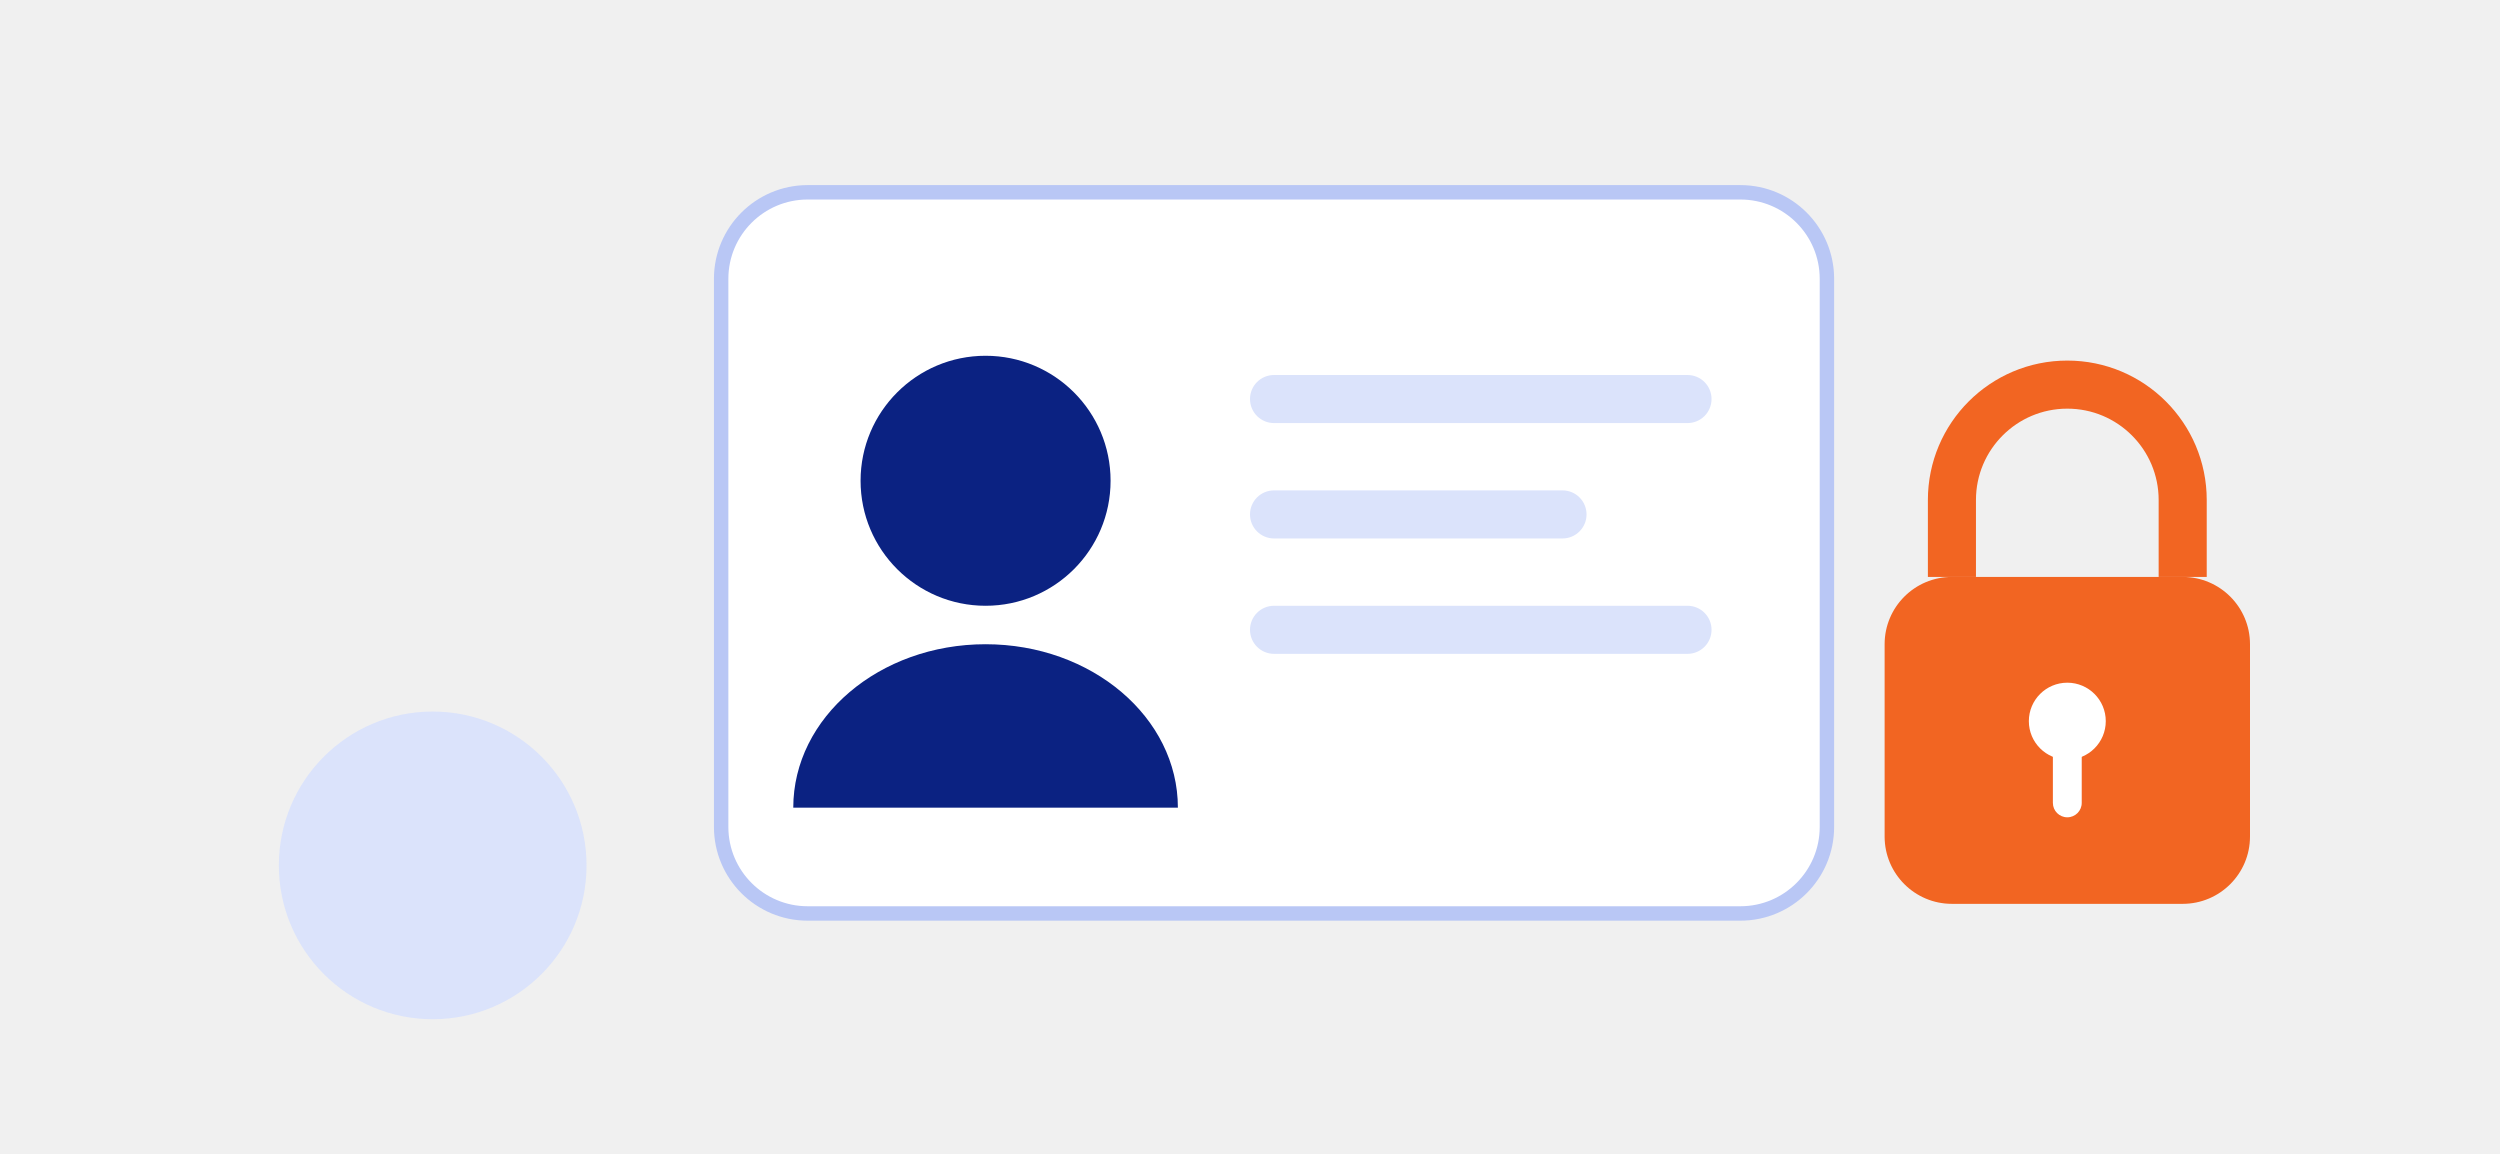
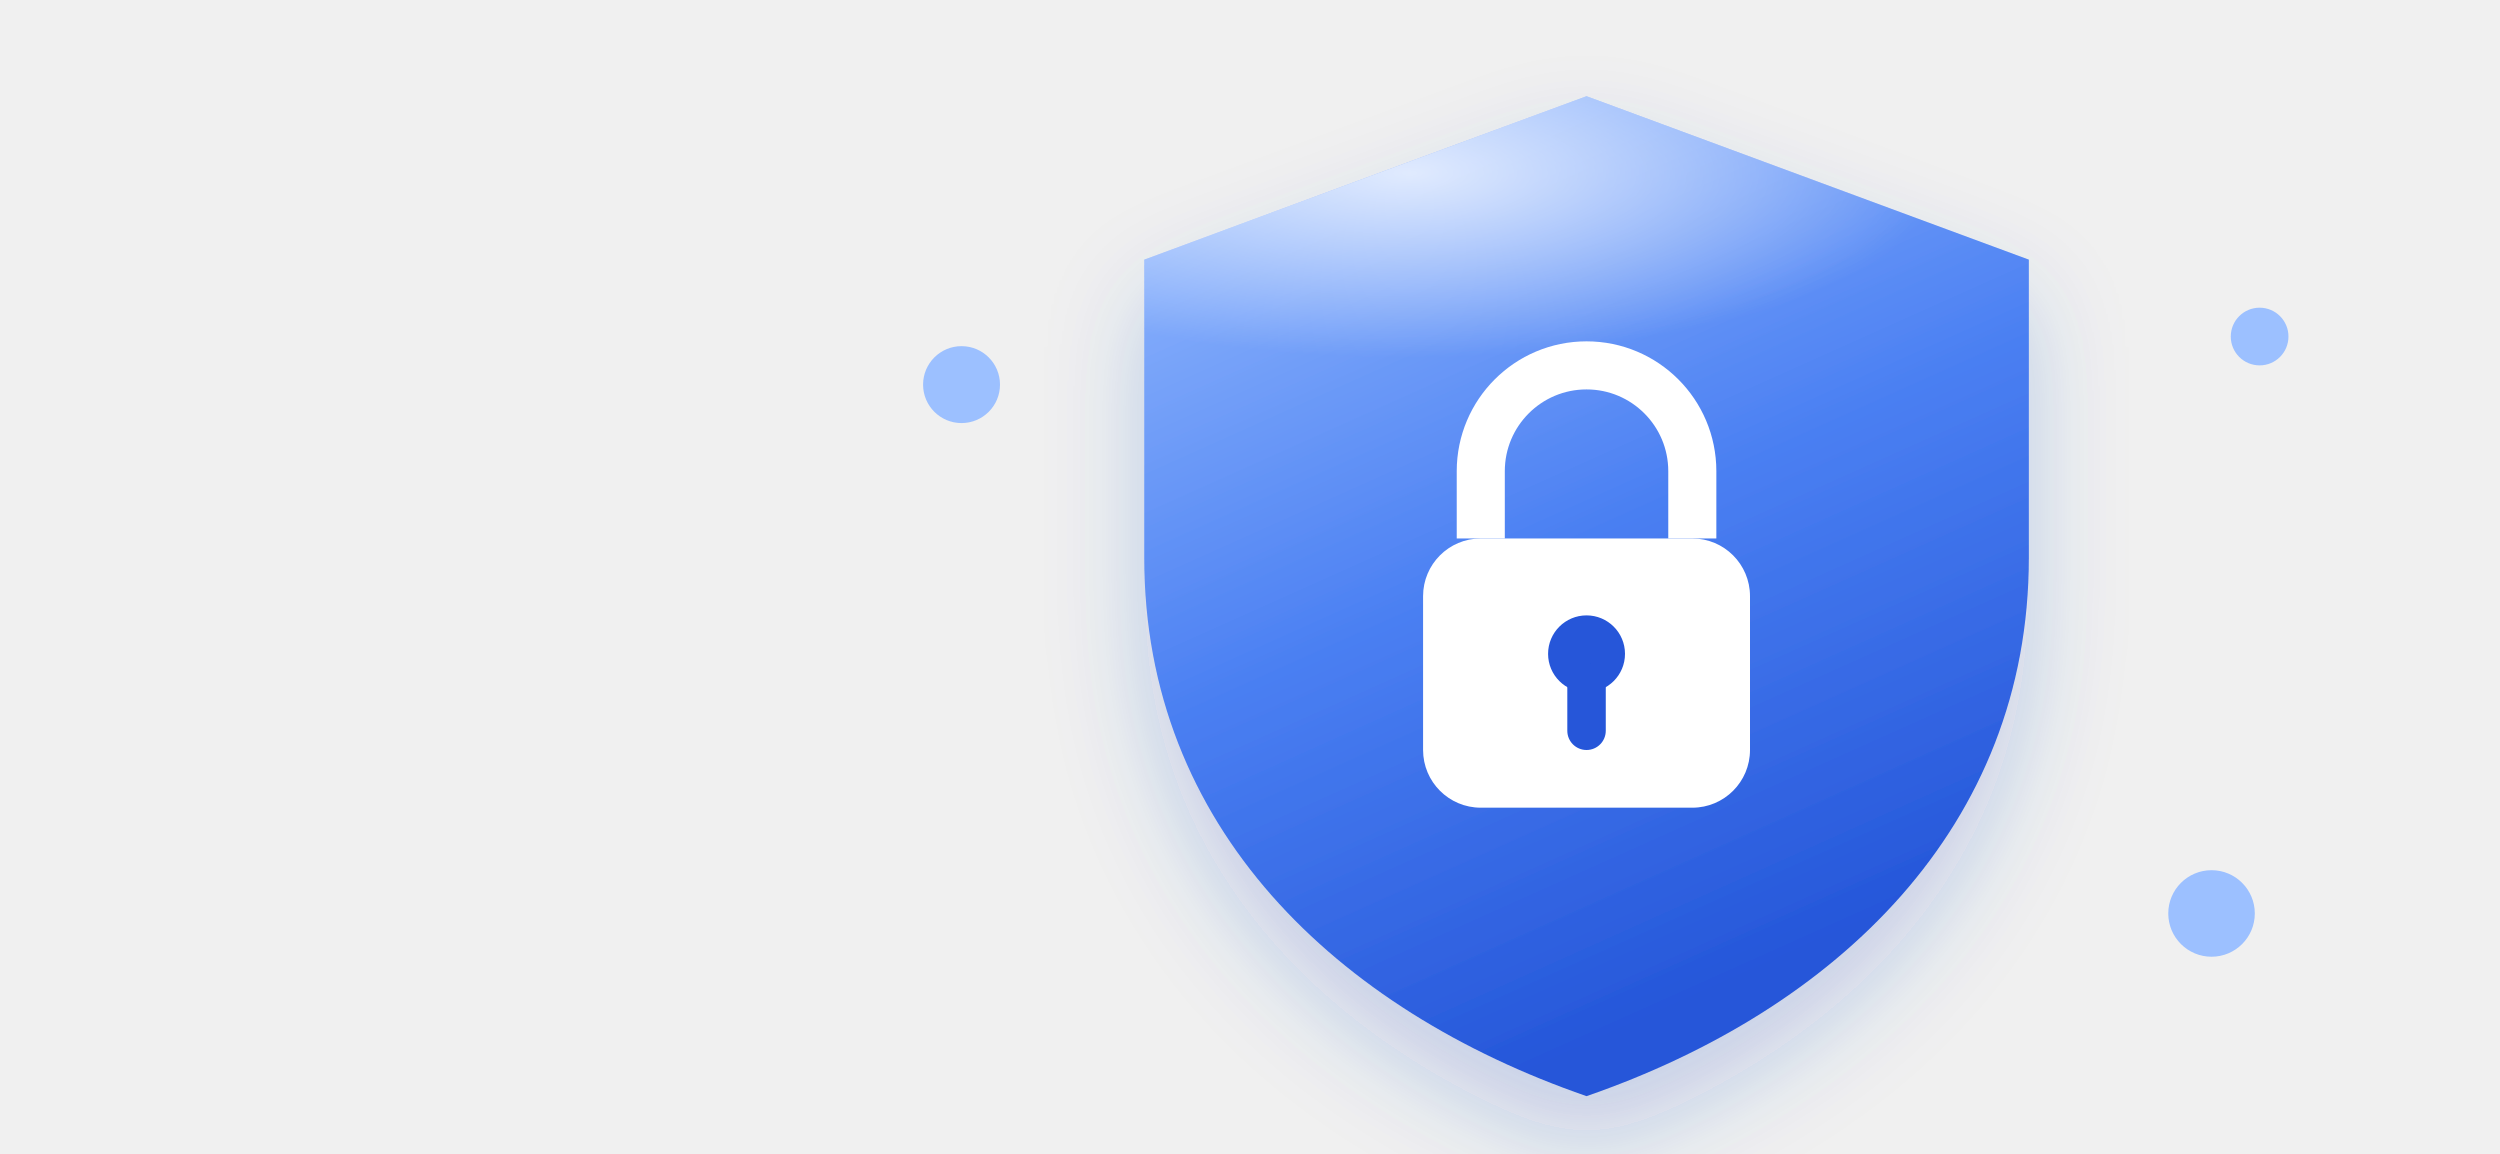
<svg xmlns="http://www.w3.org/2000/svg" viewBox="0 0 520 240">
-   <rect x="150" y="40" width="230" height="150" rx="18" fill="#fff" stroke="#b9c7f5" stroke-width="3" />
-   <circle cx="205" cy="100" r="26" fill="#0b2282" />
-   <path d="M165 168 a40 34 0 0 1 80 0z" fill="#0b2282" />
-   <g fill="#dbe3fb">
-     <rect x="260" y="78" width="96" height="10" rx="5" />
-     <rect x="260" y="102" width="70" height="10" rx="5" />
-     <rect x="260" y="126" width="96" height="10" rx="5" />
+   <defs>
+     <linearGradient id="b" x1="0" y1="0" x2="0.4" y2="1">
+       <stop offset="0" stop-color="#9cc0ff" />
+       <stop offset="0.55" stop-color="#4a7ff2" />
+       <stop offset="1" stop-color="#2556d9" />
+     </linearGradient>
+     <linearGradient id="bd" x1="0" y1="0" x2="0.3" y2="1">
+       <stop offset="0" stop-color="#6f9bff" />
+       <stop offset="1" stop-color="#1d46c4" />
+     </linearGradient>
+     <linearGradient id="w" x1="0" y1="0" x2="0.3" y2="1">
+       <stop offset="0" stop-color="#ffffff" />
+       <stop offset="1" stop-color="#dfe8fb" />
+     </linearGradient>
+     <linearGradient id="l" x1="0" y1="0" x2="0" y2="1">
+       <stop offset="0" stop-color="#d3e1ff" />
+       <stop offset="1" stop-color="#a9c3f7" />
+     </linearGradient>
+     <linearGradient id="o" x1="0" y1="0" x2="0" y2="1">
+       <stop offset="0" stop-color="#ffb37a" />
+       <stop offset="1" stop-color="#f26522" />
+     </linearGradient>
+     <radialGradient id="g" cx="0.3" cy="0.25" r="0.6">
+       <stop offset="0" stop-color="#fff" stop-opacity="0.75" />
+       <stop offset="1" stop-color="#fff" stop-opacity="0" />
+     </radialGradient>
+     <filter id="s" x="-30%" y="-30%" width="160%" height="170%">
+       <feDropShadow dx="0" dy="10" stdDeviation="10" flood-color="#2a55c9" flood-opacity="0.22" />
+     </filter>
+   </defs>
+   <g filter="url(#s)">
+     <path d="M330 20l92 34v62c0 56-40 94-92 112-52-18-92-56-92-112V54z" fill="url(#b)" />
+     <path d="M330 20l92 34v30H238V54z" fill="url(#g)" />
+     <rect x="296" y="112" width="68" height="56" rx="12" fill="#fff" />
+     <path d="M308 112v-14a22 22 0 0 1 44 0v14" fill="none" stroke="#fff" stroke-width="10" />
+     <circle cx="330" cy="136" r="8" fill="#2556d9" />
+     <rect x="326" y="138" width="8" height="18" rx="4" fill="#2556d9" />
  </g>
-   <rect x="392" y="120" width="76" height="68" rx="14" fill="#f26522" />
-   <path d="M406 120 v-16 a24 24 0 0 1 48 0 v16" fill="none" stroke="#f26522" stroke-width="10" />
-   <circle cx="430" cy="150" r="8" fill="#fff" />
-   <rect x="427" y="152" width="6" height="18" rx="3" fill="#fff" />
-   <circle cx="90" cy="180" r="32" fill="#dbe3fb" />
+   <g fill="#9cc0ff">
+     <circle cx="200" cy="80" r="8" />
+     <circle cx="470" cy="70" r="6" />
+     <circle cx="460" cy="190" r="9" />
+   </g>
</svg>
